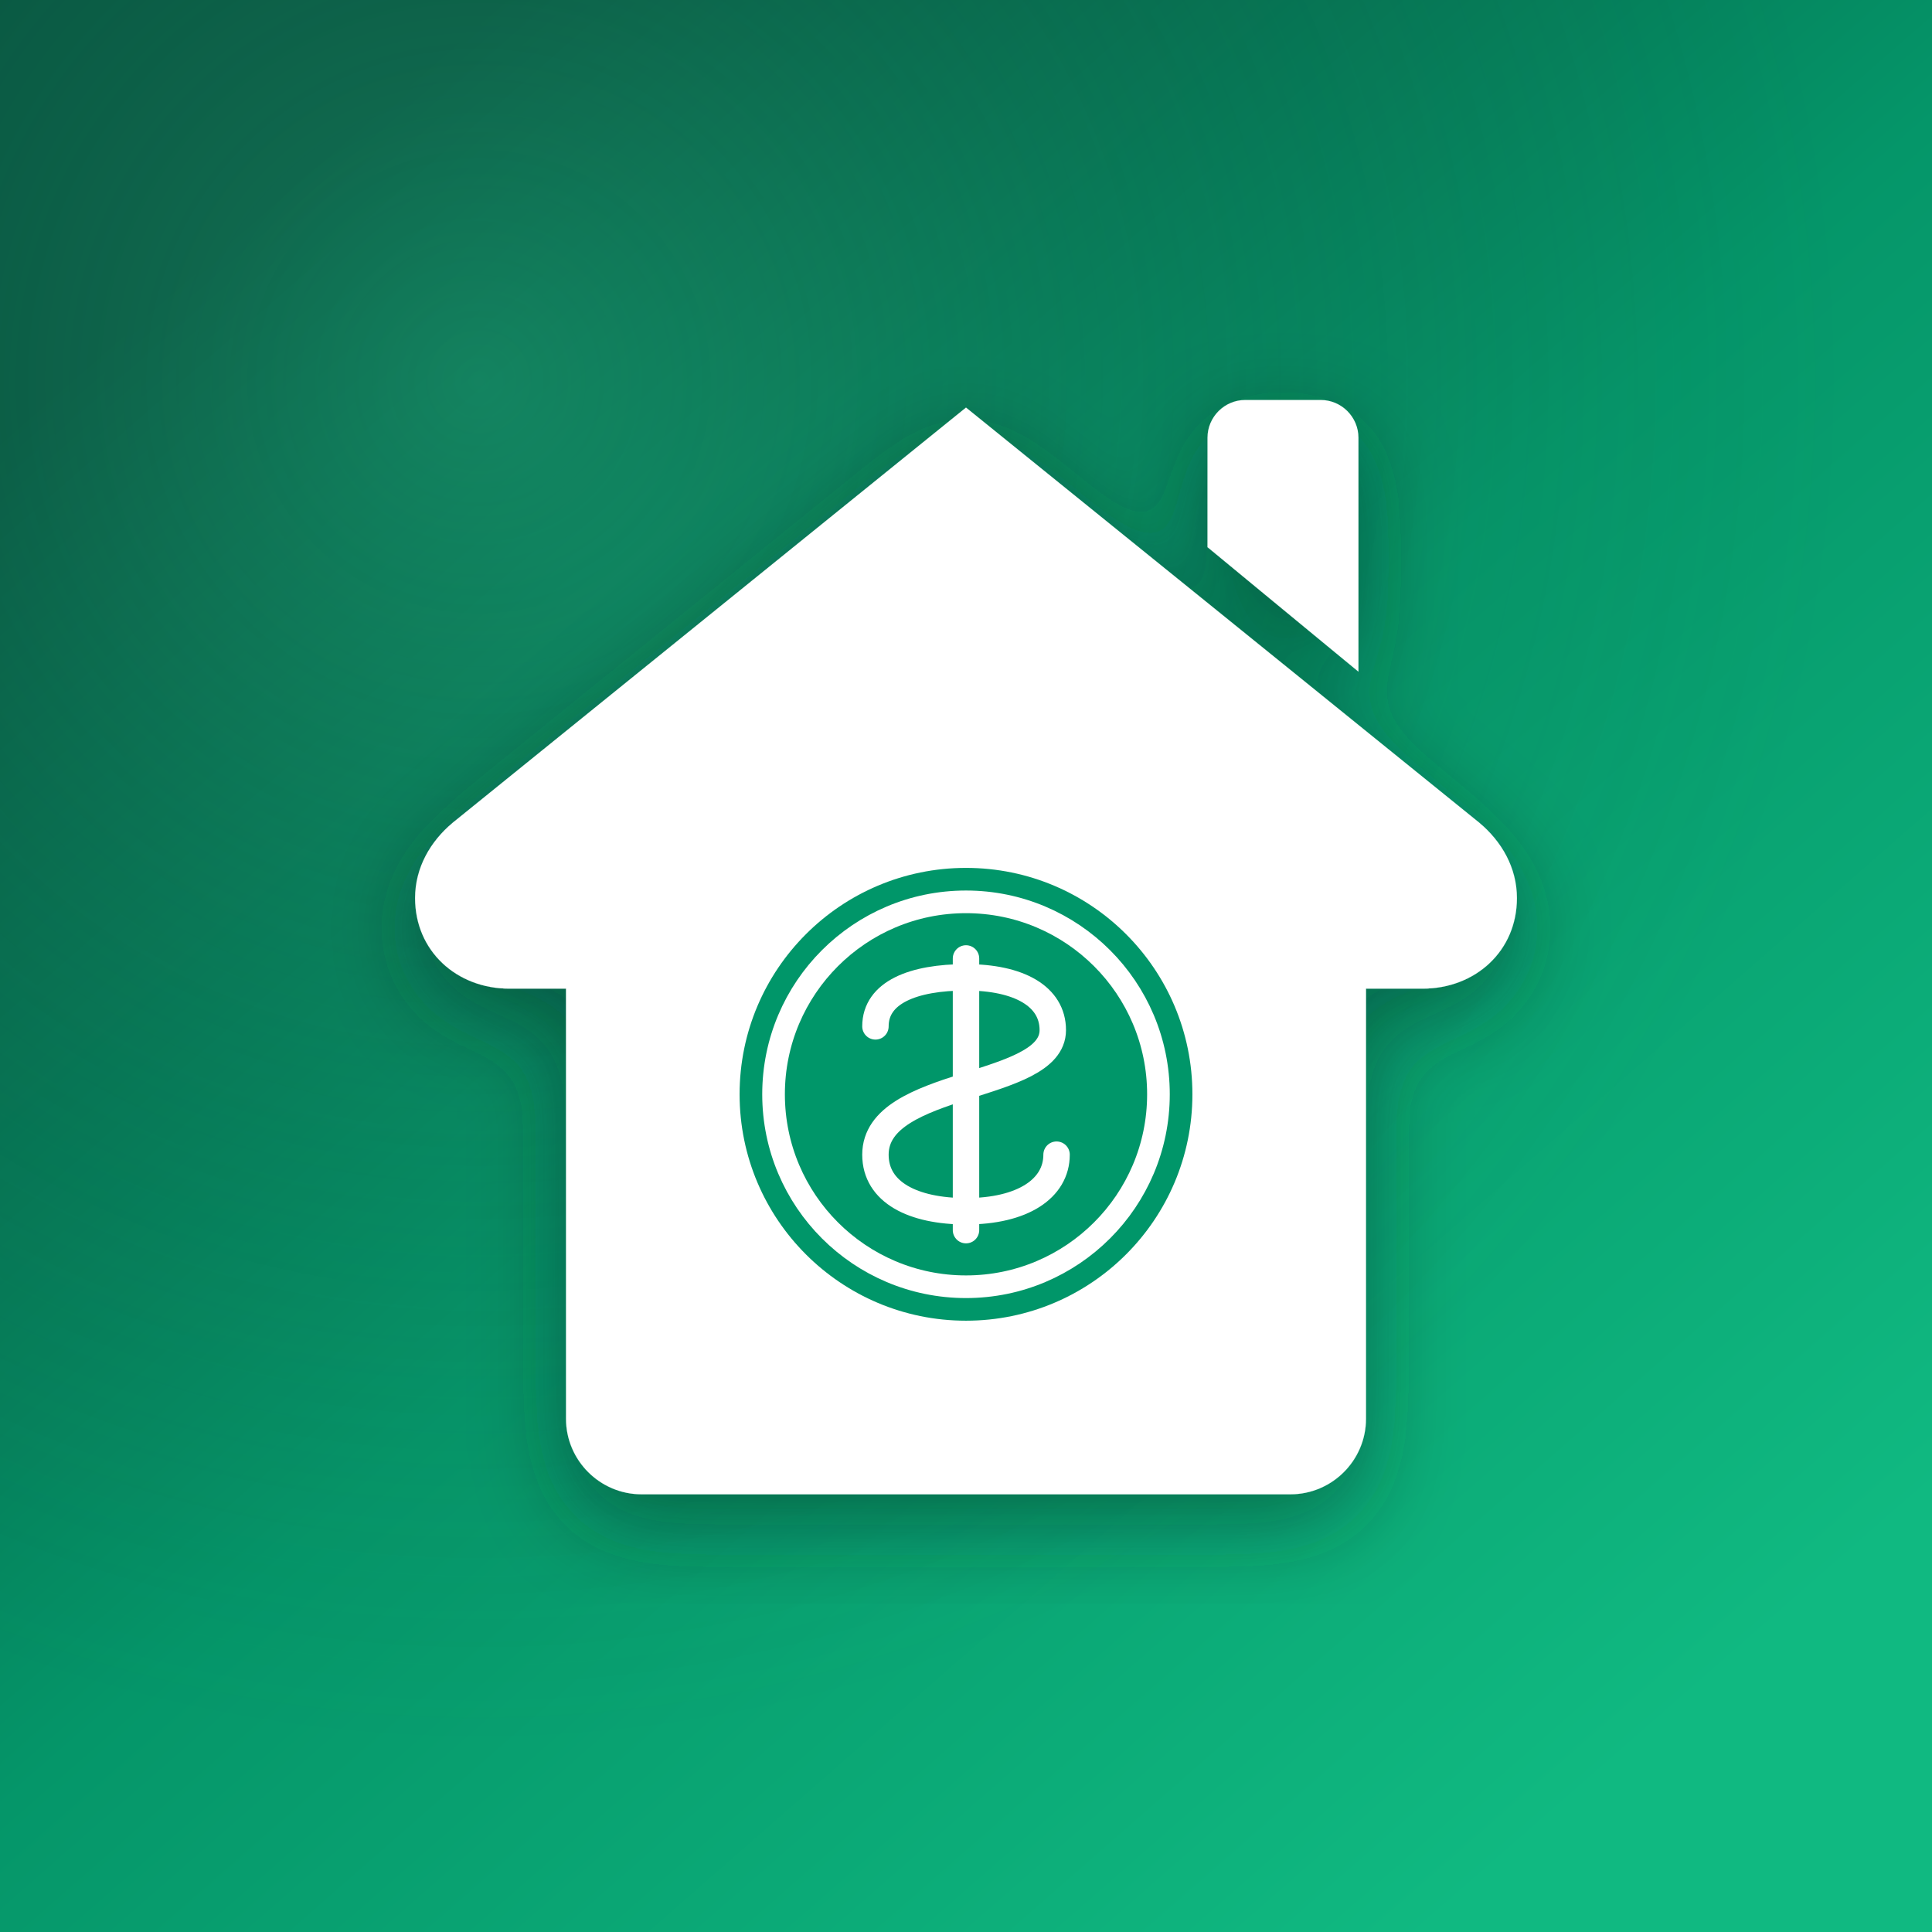
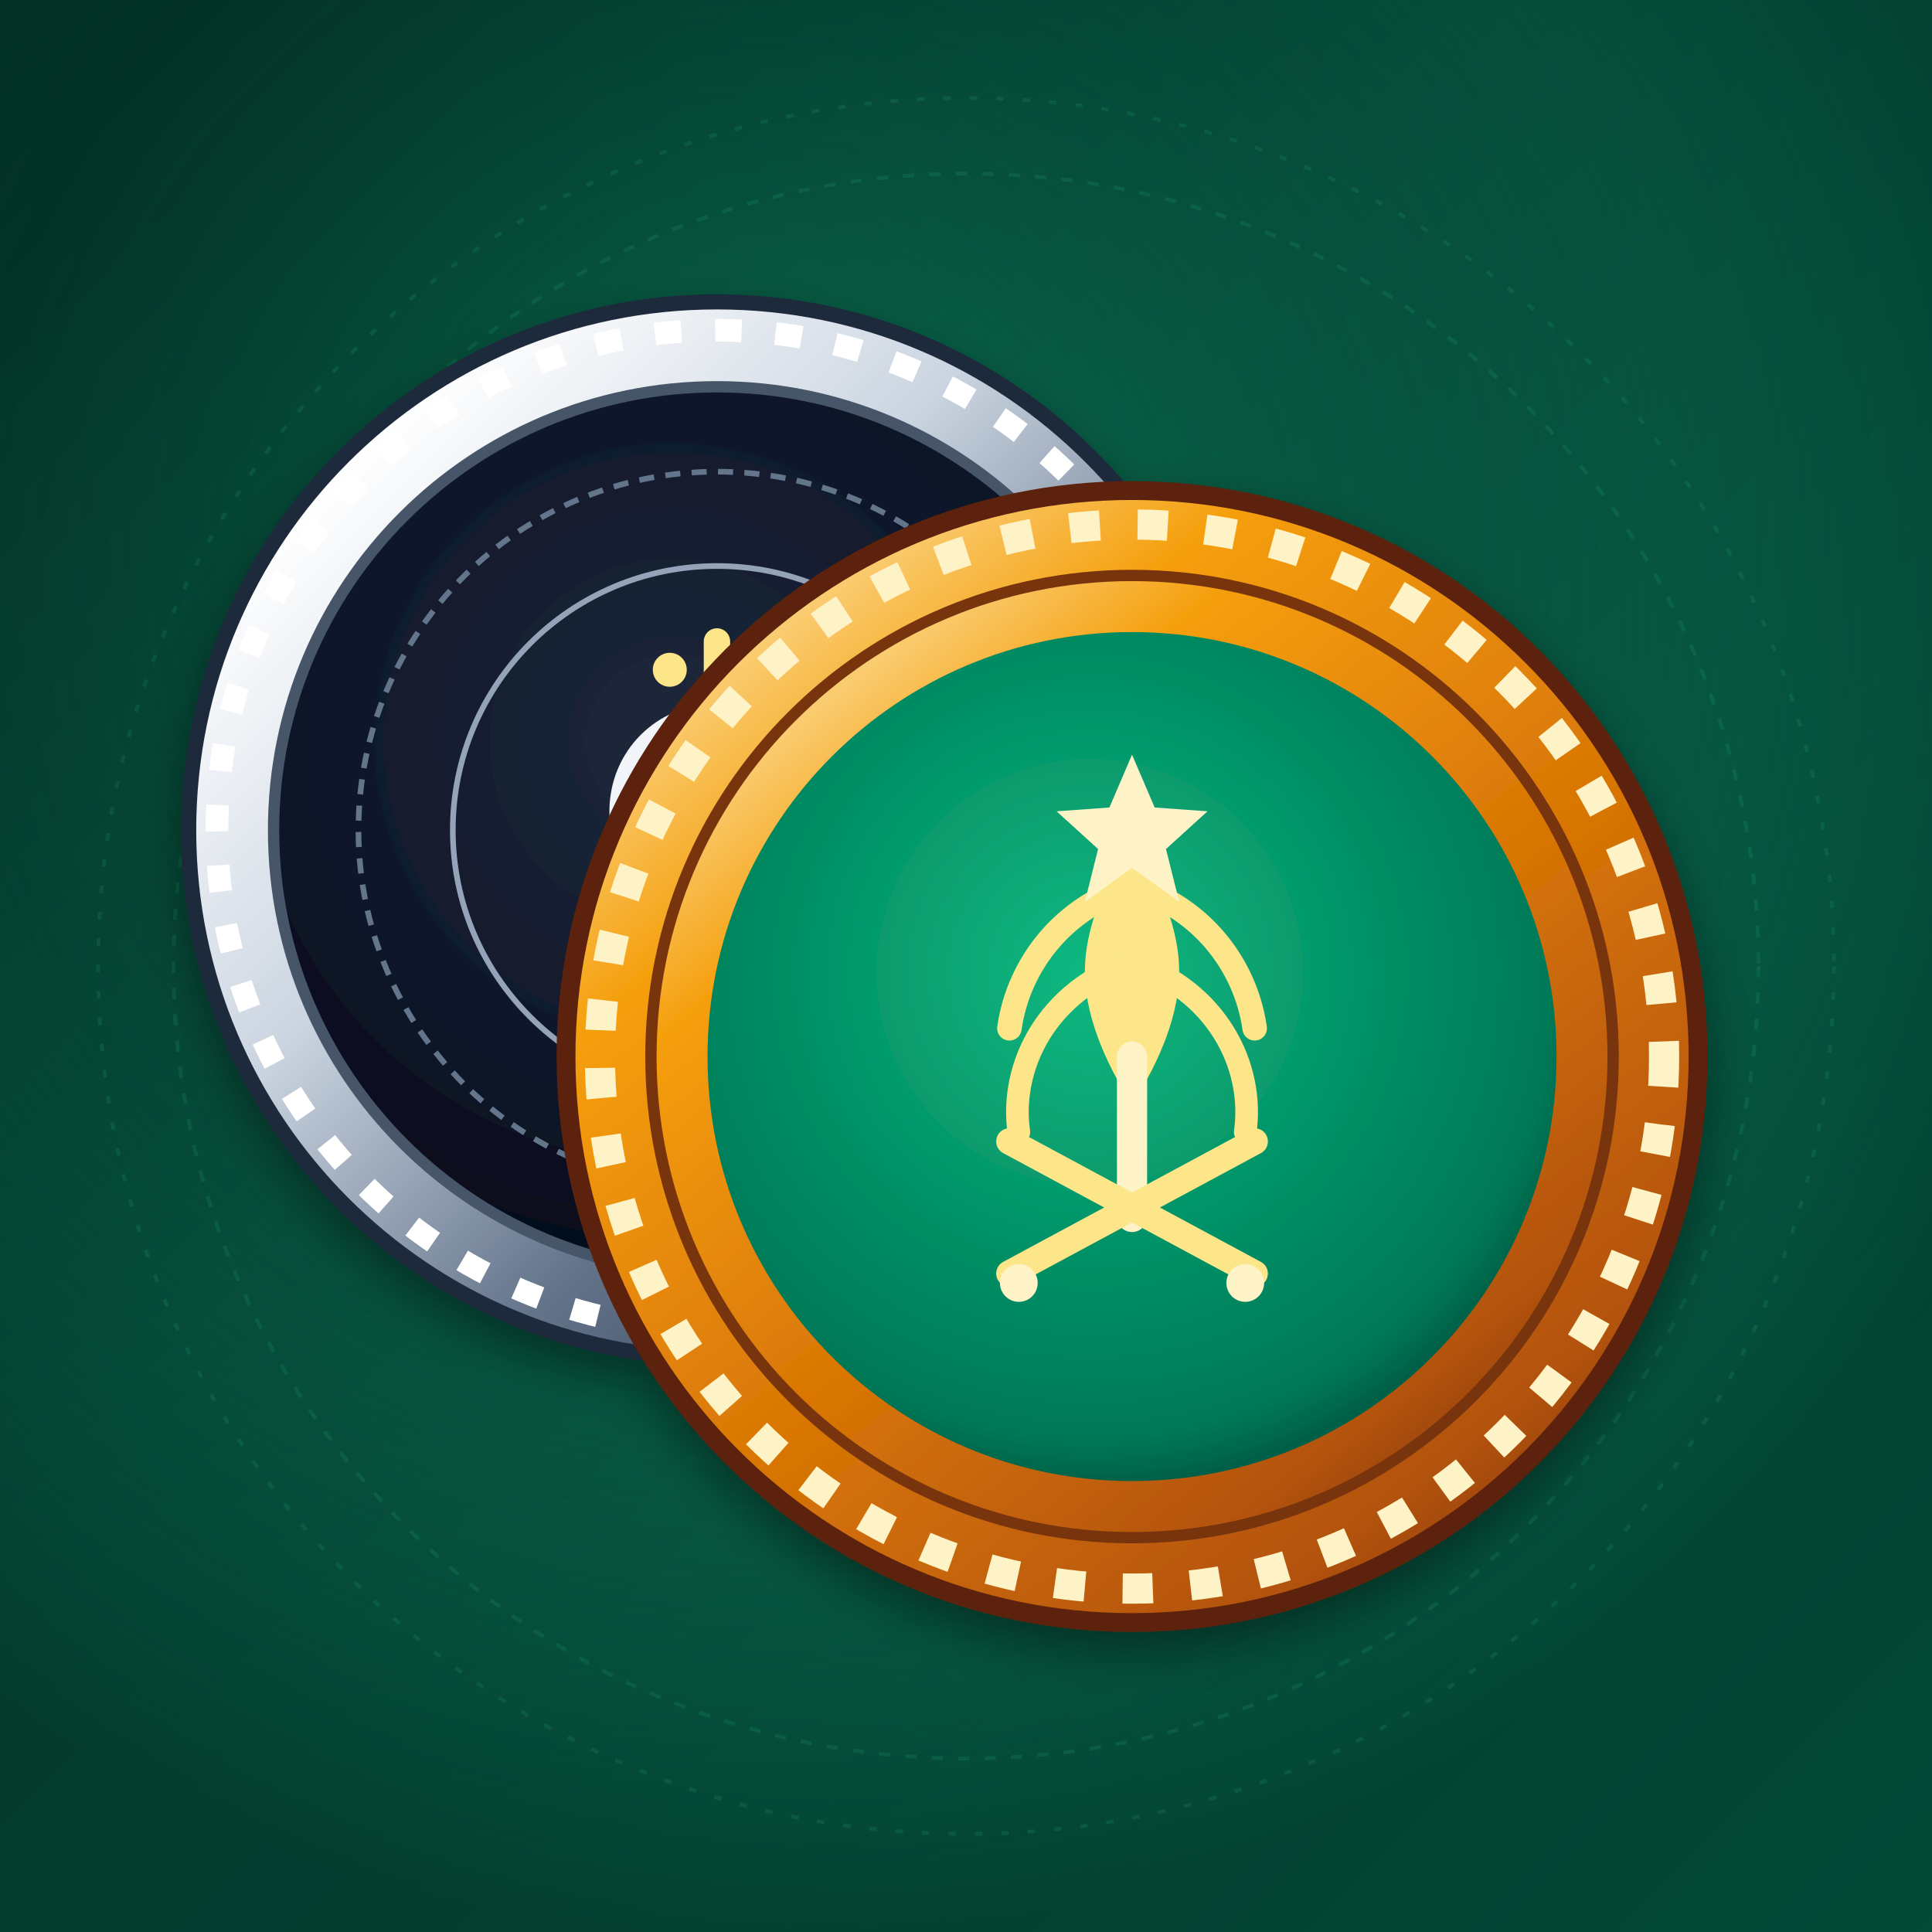
<svg xmlns="http://www.w3.org/2000/svg" viewBox="0 0 1024 1024" width="1024" height="1024">
  <defs>
-     <linearGradient id="bgEmerald" x1="15%" y1="10%" x2="85%" y2="90%">
-       <stop offset="0%" stop-color="#064E3B" />
-       <stop offset="50%" stop-color="#059669" />
-       <stop offset="100%" stop-color="#10B981" />
+     <linearGradient id="bgCanvas" x1="0%" y1="0%" x2="100%" y2="100%">
+       <stop offset="0%" stop-color="#022c22" />
+       <stop offset="40%" stop-color="#064E3B" />
+       <stop offset="75%" stop-color="#065F46" />
+       <stop offset="100%" stop-color="#047857" />
    </linearGradient>
-     <radialGradient id="highlight" cx="25%" cy="20%" r="70%">
-       <stop offset="0%" stop-color="#34D399" stop-opacity="0.3" />
-       <stop offset="100%" stop-color="#064E3B" stop-opacity="0" />
+     <radialGradient id="ambientLight" cx="40%" cy="30%" r="70%">
+       <stop offset="0%" stop-color="#10B981" stop-opacity="0.35" />
+       <stop offset="60%" stop-color="#064E3B" stop-opacity="0.05" />
+       <stop offset="100%" stop-color="#022c22" stop-opacity="0.6" />
    </radialGradient>
-     <filter id="subtleGlow" x="-10%" y="-10%" width="120%" height="120%">
-       <feDropShadow dx="0" dy="16" stdDeviation="24" flood-color="#022c22" flood-opacity="0.45" />
+     <linearGradient id="goldRim" x1="10%" y1="0%" x2="90%" y2="100%">
+       <stop offset="0%" stop-color="#FEF3C7" />
+       <stop offset="25%" stop-color="#F59E0B" />
+       <stop offset="55%" stop-color="#D97706" />
+       <stop offset="85%" stop-color="#B45309" />
+       <stop offset="100%" stop-color="#78350F" />
+     </linearGradient>
+     <radialGradient id="emeraldCore" cx="45%" cy="40%" r="65%">
+       <stop offset="0%" stop-color="#10B981" />
+       <stop offset="45%" stop-color="#059669" />
+       <stop offset="85%" stop-color="#047857" />
+       <stop offset="100%" stop-color="#064E3B" />
+     </radialGradient>
+     <linearGradient id="platinumRim" x1="15%" y1="15%" x2="85%" y2="85%">
+       <stop offset="0%" stop-color="#FFFFFF" />
+       <stop offset="35%" stop-color="#CBD5E1" />
+       <stop offset="70%" stop-color="#64748B" />
+       <stop offset="100%" stop-color="#334155" />
+     </linearGradient>
+     <radialGradient id="qirshFace" cx="45%" cy="40%" r="65%">
+       <stop offset="0%" stop-color="#1E293B" />
+       <stop offset="60%" stop-color="#0F172A" />
+       <stop offset="100%" stop-color="#020617" />
+     </radialGradient>
+     <filter id="coinDepth" x="-20%" y="-20%" width="140%" height="140%">
+       <feDropShadow dx="0" dy="28" stdDeviation="32" flood-color="#01140e" flood-opacity="0.6" />
+       <feDropShadow dx="0" dy="10" stdDeviation="12" flood-color="#000000" flood-opacity="0.4" />
+     </filter>
+     <filter id="softGlow" x="-30%" y="-30%" width="160%" height="160%">
+       <feGaussianBlur stdDeviation="16" result="blur" />
+       <feComposite in="SourceGraphic" in2="blur" operator="over" />
    </filter>
  </defs>
-   <rect width="1024" height="1024" fill="url(#bgEmerald)" />
-   <rect width="1024" height="1024" fill="url(#highlight)" />
-   <g filter="url(#subtleGlow)">
-     <path d="M512 216L240 436C228 446 220 460 220 476C220 504 242 524 270 524H300V752C300 774 318 792 340 792H684C706 792 724 774 724 752V524H754C782 524 804 504 804 476C804 460 796 446 784 436L512 216Z" fill="#FFFFFF" />
-     <path d="M640 290V232C640 221 649 212 660 212H700C711 212 720 221 720 232V356L640 290Z" fill="#FFFFFF" />
-     <circle cx="512" cy="580" r="120" fill="#059669" />
-     <circle cx="512" cy="580" r="102" fill="none" stroke="#FFFFFF" stroke-width="12" />
-     <path d="M512 508V652" stroke="#FFFFFF" stroke-width="14" stroke-linecap="round" />
-     <path d="M464 544C464 526 484 518 512 518C540 518 558 528 558 546C558 578 464 572 464 612C464 632 484 642 512 642C542 642 560 630 560 612" fill="none" stroke="#FFFFFF" stroke-width="14" stroke-linecap="round" />
+   <rect width="1024" height="1024" fill="url(#bgCanvas)" />
+   <rect width="1024" height="1024" fill="url(#ambientLight)" />
+   <g opacity="0.12" stroke="#34D399" stroke-width="2">
+     <circle cx="512" cy="512" r="420" fill="none" stroke-dasharray="6 8" />
+     <circle cx="512" cy="512" r="460" fill="none" stroke-dasharray="4 10" />
+   </g>
+   <g filter="url(#coinDepth)">
+     <g transform="translate(380, 440)">
+       <circle cx="0" cy="0" r="280" fill="url(#platinumRim)" stroke="#1E293B" stroke-width="8" />
+       <circle cx="0" cy="0" r="265" fill="none" stroke="#FFFFFF" stroke-width="12" stroke-dasharray="14 18" />
+       <circle cx="0" cy="0" r="235" fill="url(#qirshFace)" stroke="#475569" stroke-width="6" />
+       <circle cx="0" cy="0" r="190" fill="none" stroke="#64748B" stroke-width="3" stroke-dasharray="8 6" />
+       <circle cx="0" cy="0" r="140" fill="none" stroke="#94A3B8" stroke-width="3" />
+       <path d="M-50 -10 C-50 -38 -28 -60 0 -60 C28 -60 50 -38 50 -10 C50 18 28 40 0 40 C-28 40 -50 18 -50 -10 Z" fill="none" stroke="#F1F5F9" stroke-width="14" />
+       <path d="M0 -100 V-60" stroke="#FDE68A" stroke-width="14" stroke-linecap="round" />
+       <path d="M-60 80 H60" stroke="#E2E8F0" stroke-width="14" stroke-linecap="round" />
+       <circle cx="-25" cy="-85" r="9" fill="#FDE68A" />
+       <circle cx="25" cy="-85" r="9" fill="#FDE68A" />
+     </g>
+     <g transform="translate(600, 560)">
+       <circle cx="0" cy="0" r="300" fill="url(#goldRim)" stroke="#5B2108" stroke-width="10" />
+       <circle cx="0" cy="0" r="282" fill="none" stroke="#FEF3C7" stroke-width="16" stroke-dasharray="16 20" />
+       <circle cx="0" cy="0" r="255" fill="url(#goldRim)" stroke="#78350F" stroke-width="6" />
+       <circle cx="0" cy="0" r="225" fill="url(#emeraldCore)" />
+       <path d="M0 -115 C0 -115 -25 -80 -25 -45 C-25 -10 0 25 0 25 C0 25 25 -10 25 -45 C25 -80 0 -115 0 -115 Z" fill="#FDE68A" />
+       <path d="M0 -90 C-35 -80 -60 -50 -65 -15" stroke="#FDE68A" stroke-width="13" stroke-linecap="round" fill="none" />
+       <path d="M0 -90 C35 -80 60 -50 65 -15" stroke="#FDE68A" stroke-width="13" stroke-linecap="round" fill="none" />
+       <path d="M0 -50 C-45 -35 -65 5 -60 40" stroke="#FDE68A" stroke-width="12" stroke-linecap="round" fill="none" />
+       <path d="M0 -50 C45 -35 65 5 60 40" stroke="#FDE68A" stroke-width="12" stroke-linecap="round" fill="none" />
+       <path d="M0 0 V85" stroke="#FEF3C7" stroke-width="16" stroke-linecap="round" />
+       <path d="M-65 115 L65 45" stroke="#FDE68A" stroke-width="14" stroke-linecap="round" />
+       <path d="M65 115 L-65 45" stroke="#FDE68A" stroke-width="14" stroke-linecap="round" />
+       <circle cx="-60" cy="120" r="10" fill="#FEF3C7" />
+       <circle cx="60" cy="120" r="10" fill="#FEF3C7" />
+       <polygon points="0,-160 12,-132 40,-130 18,-110 25,-82 0,-100 -25,-82 -18,-110 -40,-130 -12,-132" fill="#FEF3C7" />
+     </g>
  </g>
</svg>
